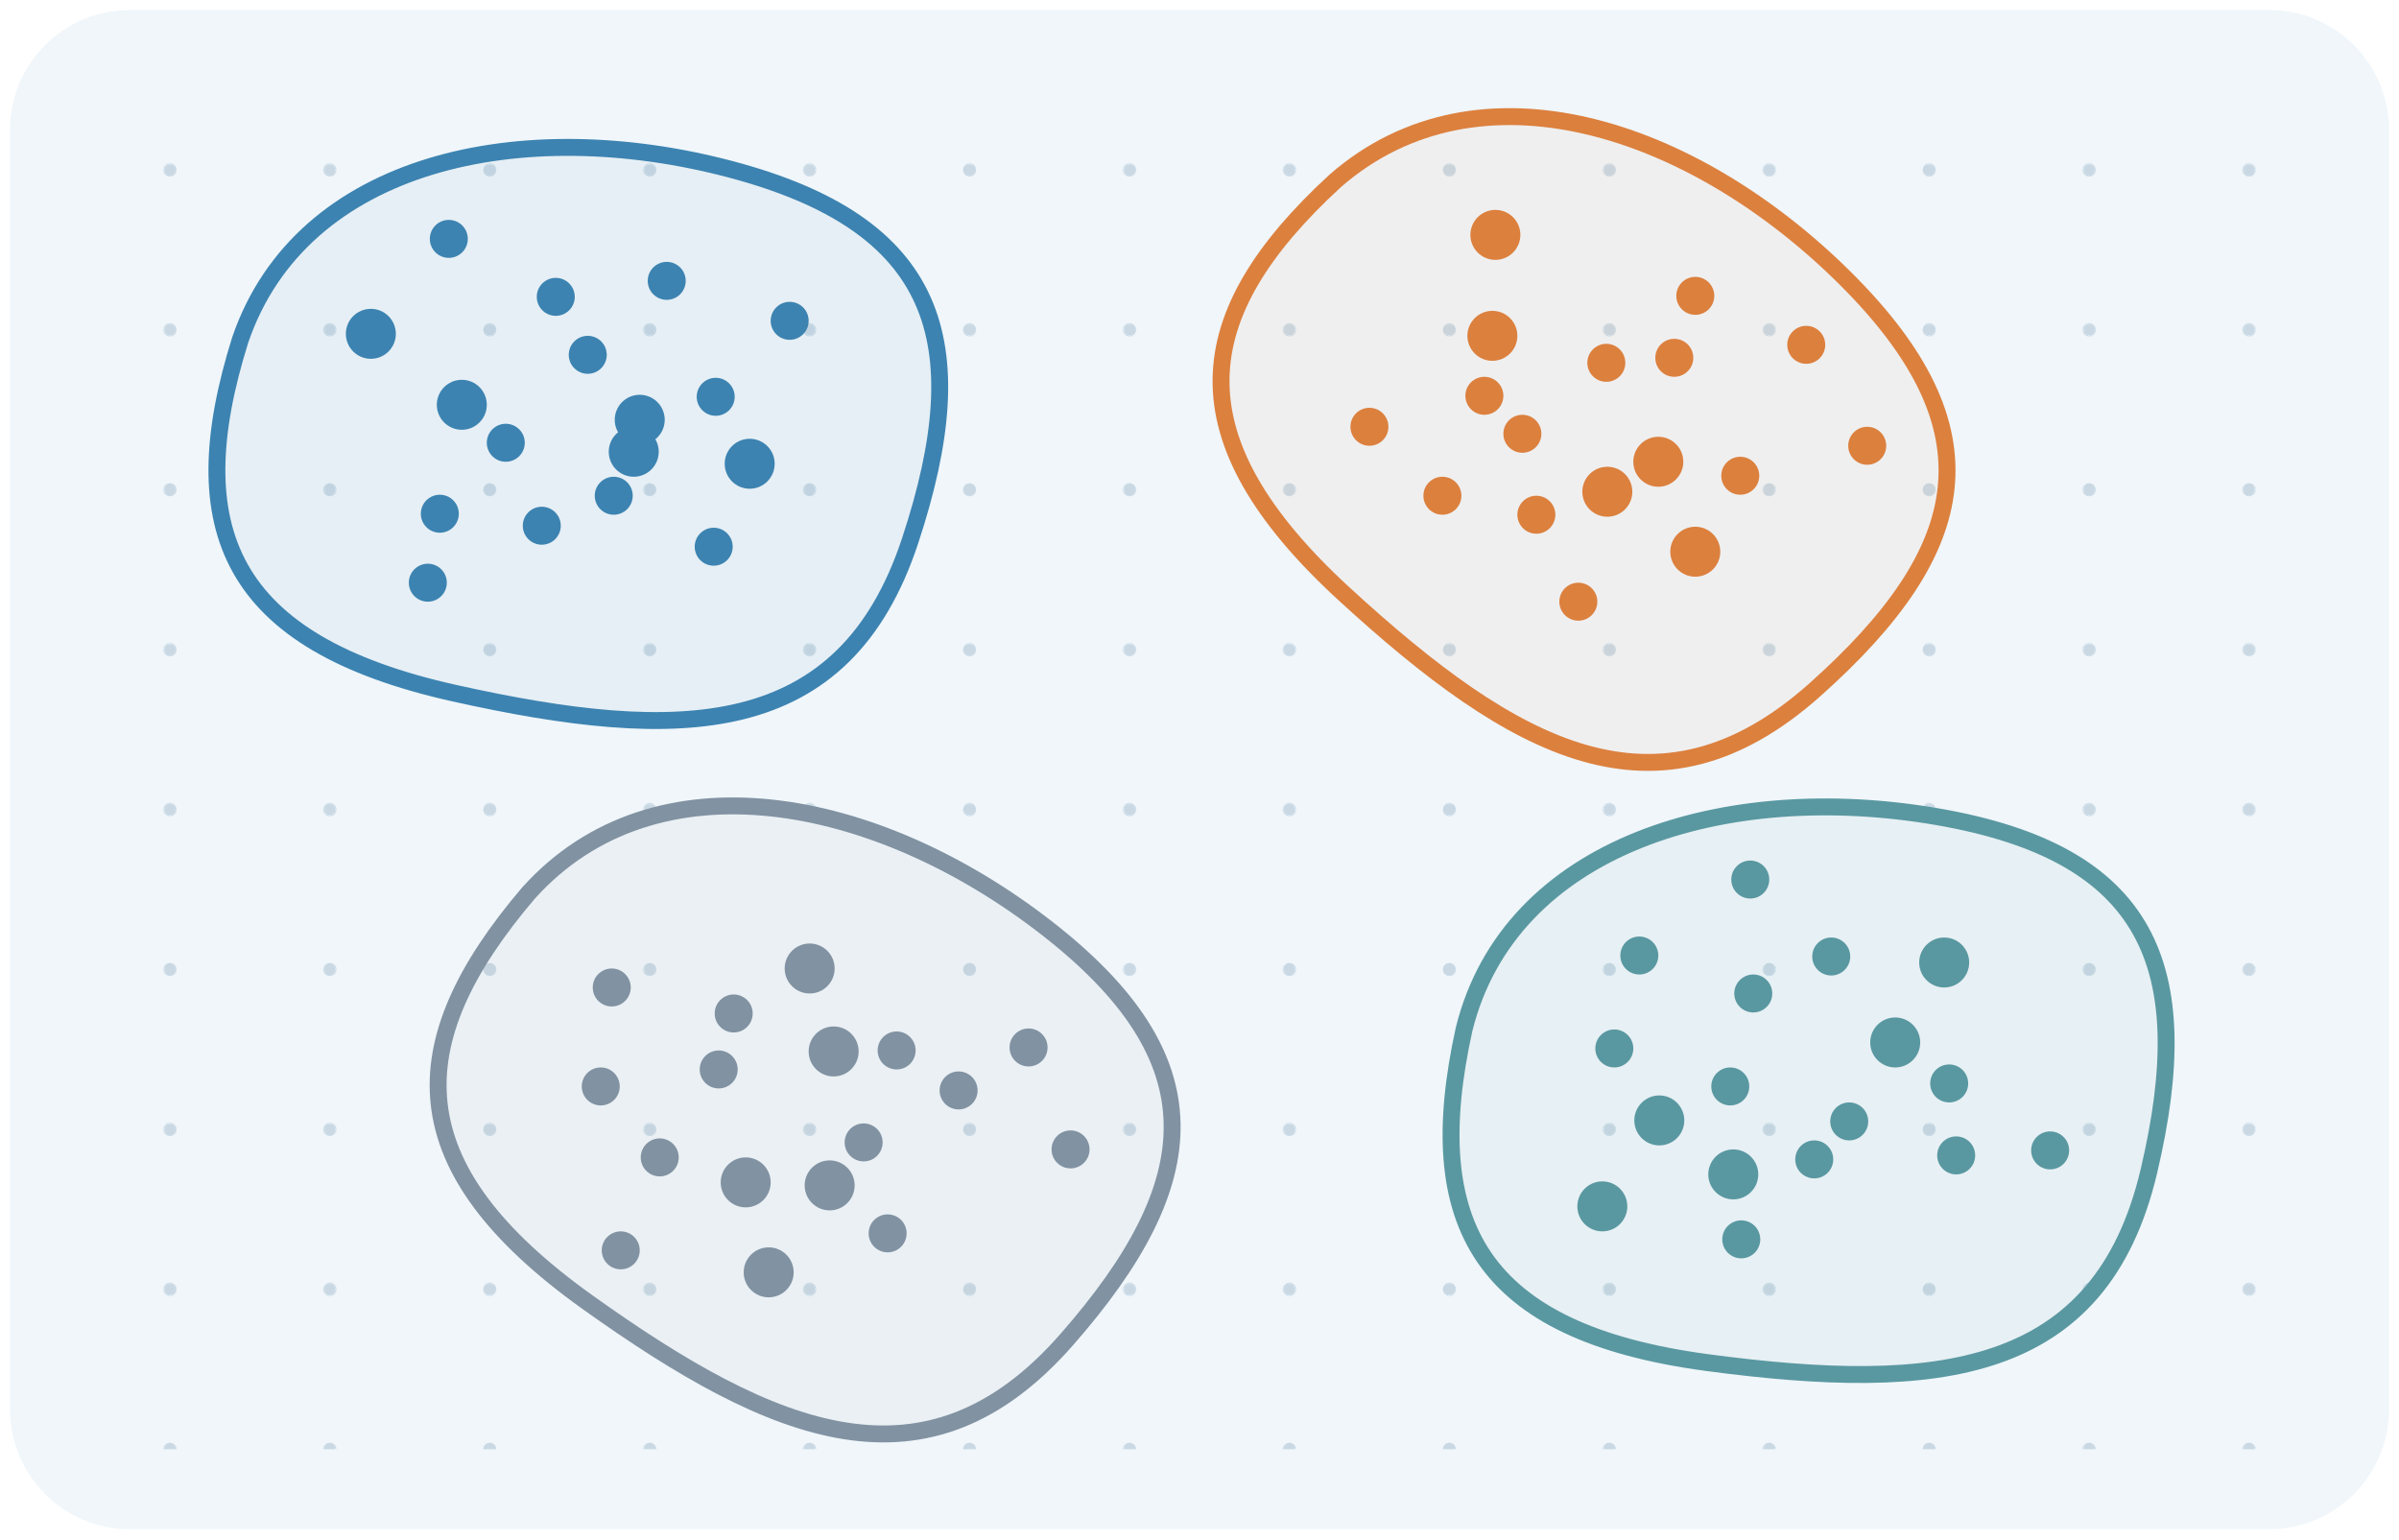
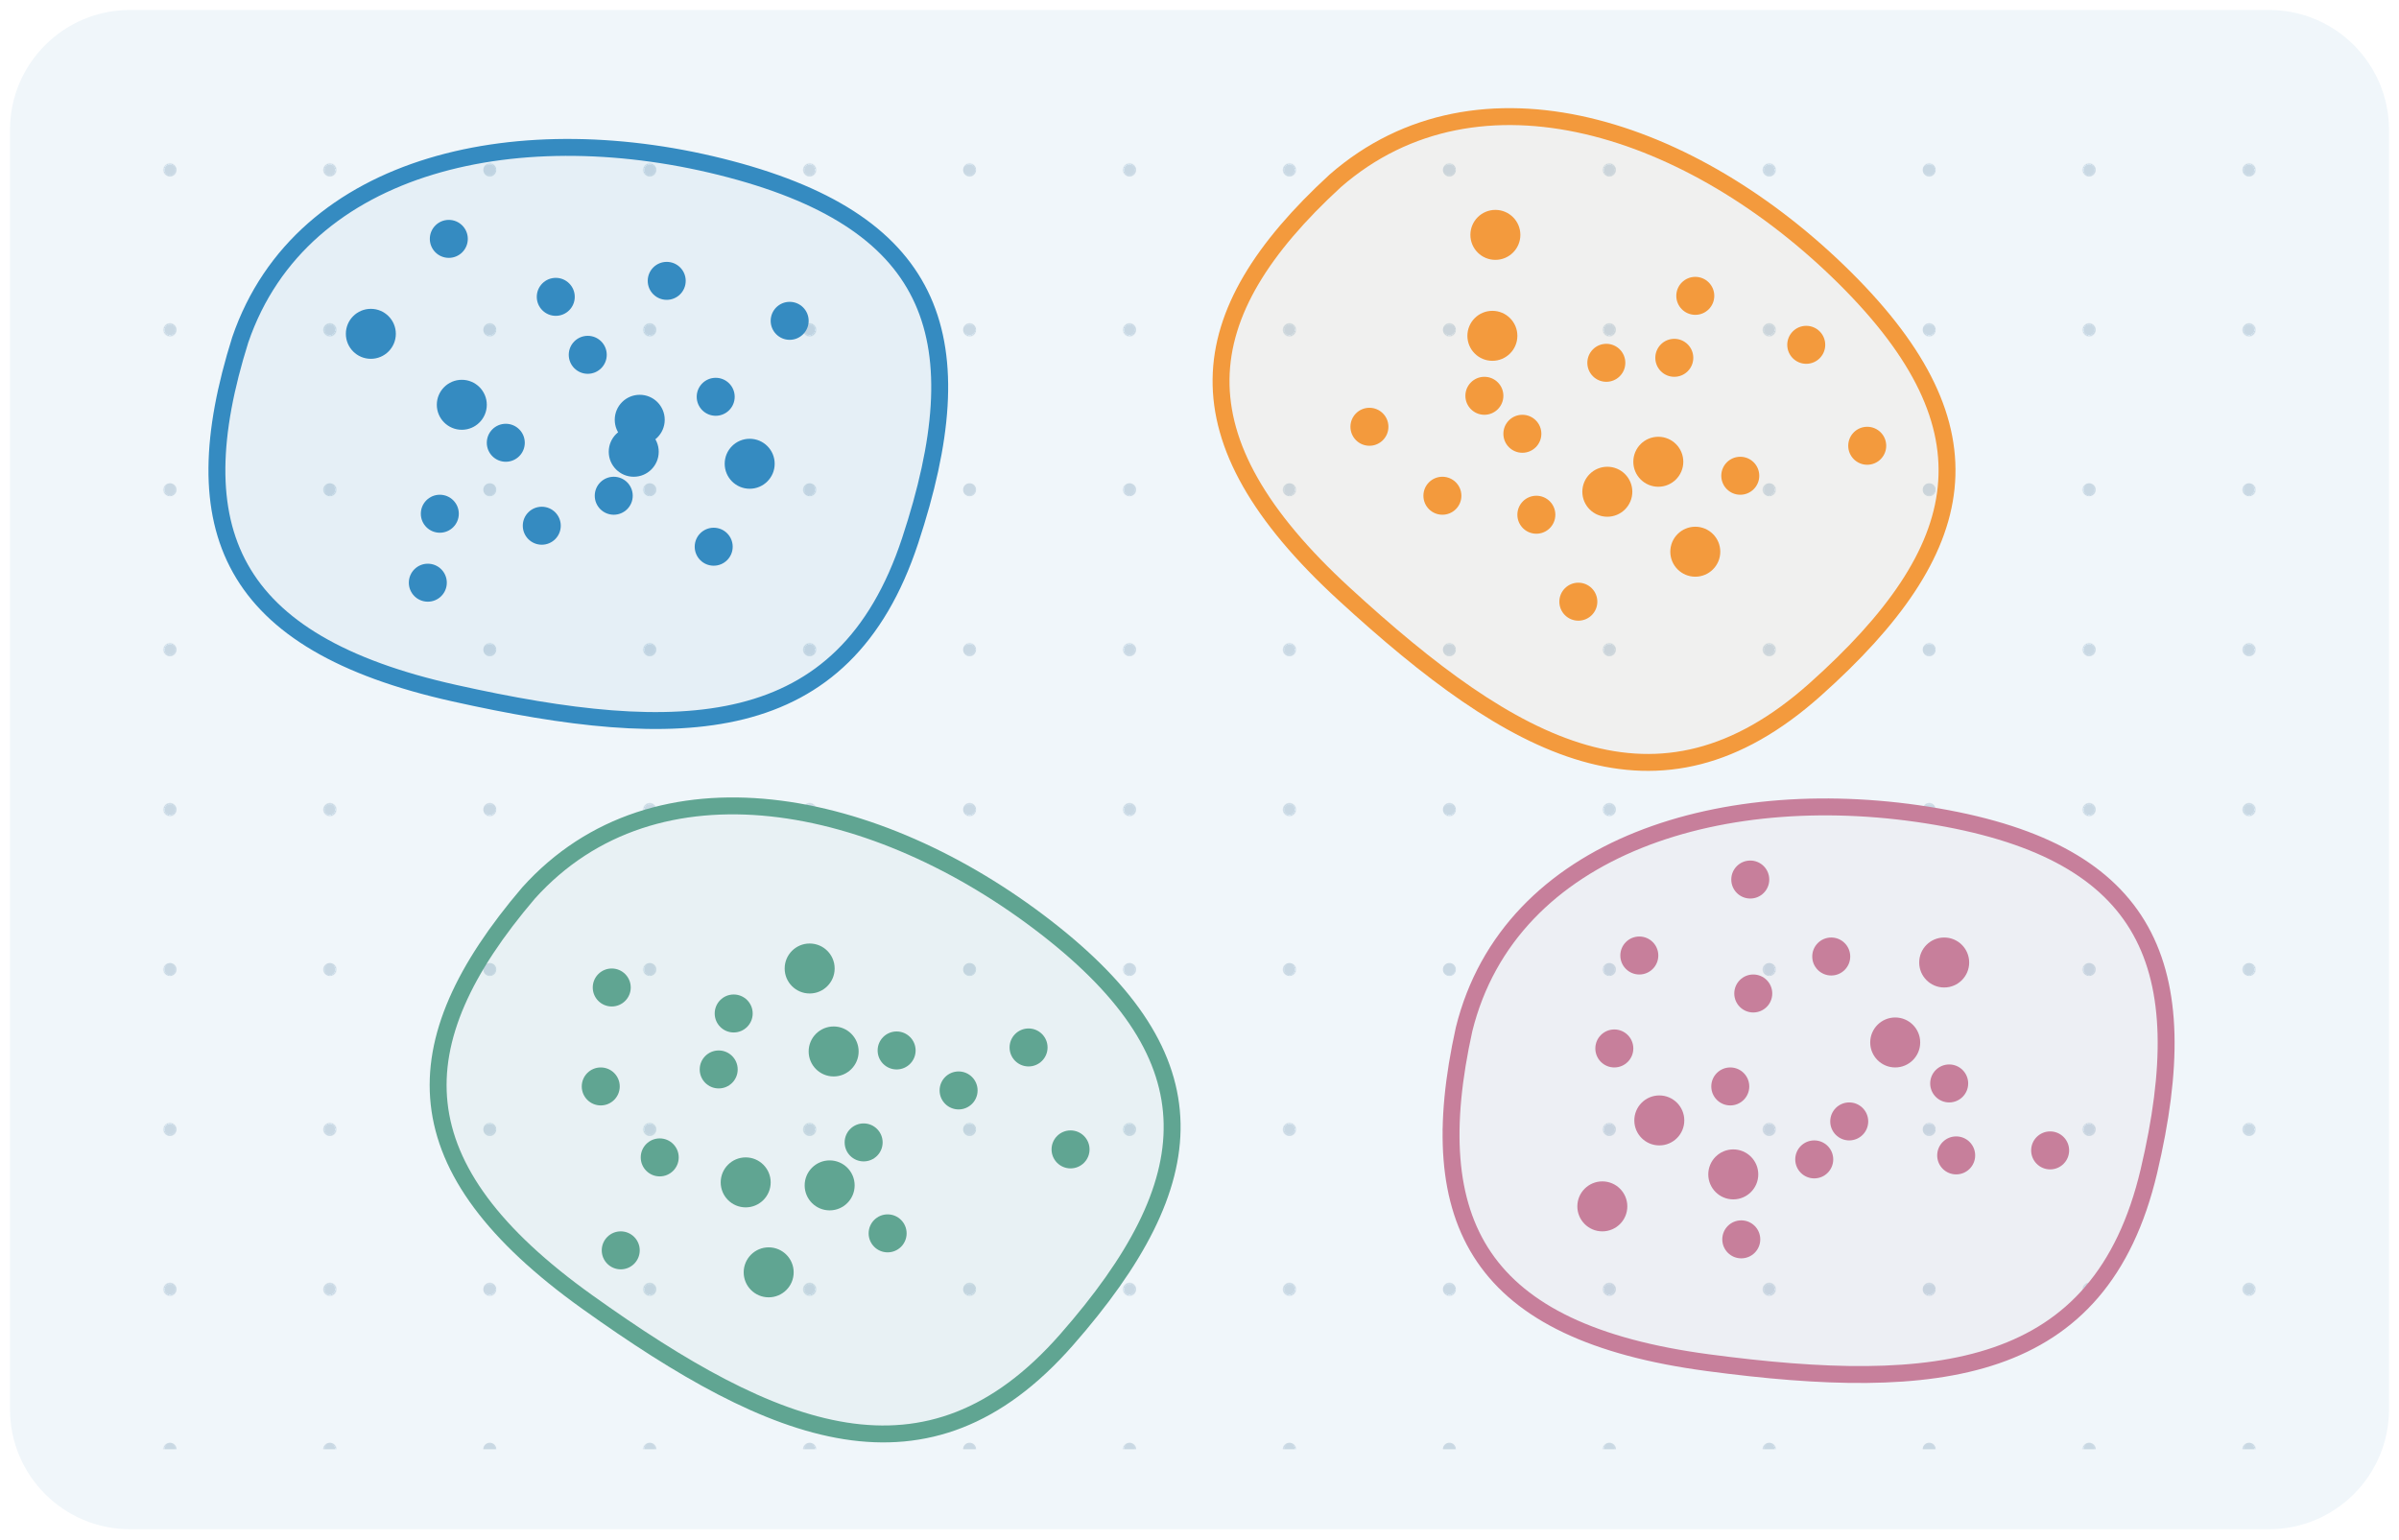
<svg xmlns="http://www.w3.org/2000/svg" width="240" height="154" viewBox="0 0 240 154" role="img" aria-labelledby="title">
  <defs>
    <pattern id="grid" width="16" height="16" patternUnits="userSpaceOnUse">
      <circle cx="1" cy="1" r=".65" fill="#c9d8e3" />
    </pattern>
    <filter id="soft">
      <feGaussianBlur stdDeviation="3" />
    </filter>
  </defs>
  <rect x="1" y="1" width="238" height="152" rx="12" fill="#f0f6fa" />
  <rect x="10" y="9" width="220" height="136" fill="url(#grid)" />
  <g transform="translate(58 42) rotate(-14) scale(0.94)">
-     <path d="M-33-17C-22-34 2-33 22-22S43 2 31 21 2 36-20 25-44 1-33-17Z" fill="#3c83b1" fill-opacity=".055" stroke="#3c83b1" stroke-width="1.8" />
+     <path d="M-33-17C-22-34 2-33 22-22S43 2 31 21 2 36-20 25-44 1-33-17Z" fill="#358BC1" fill-opacity=".055" stroke="#358BC1" stroke-width="1.8" />
  </g>
  <g transform="translate(159 42) rotate(16) scale(0.94)">
-     <path d="M-33-17C-22-34 2-33 22-22S43 2 31 21 2 36-20 25-44 1-33-17Z" fill="#dc803e" fill-opacity=".055" stroke="#dc803e" stroke-width="1.8" />
+     <path d="M-33-17C-22-34 2-33 22-22S43 2 31 21 2 36-20 25-44 1-33-17Z" fill="#F39A3D" fill-opacity=".055" stroke="#F39A3D" stroke-width="1.8" />
  </g>
  <g transform="translate(81 110) rotate(9) scale(0.94)">
-     <path d="M-33-17C-22-34 2-33 22-22S43 2 31 21 2 36-20 25-44 1-33-17Z" fill="#8192a2" fill-opacity=".055" stroke="#8192a2" stroke-width="1.8" />
+     <path d="M-33-17C-22-34 2-33 22-22S43 2 31 21 2 36-20 25-44 1-33-17Z" fill="#60A592" fill-opacity=".055" stroke="#60A592" stroke-width="1.8" />
  </g>
  <g transform="translate(181 108) rotate(-19) scale(0.94)">
-     <path d="M-33-17C-22-34 2-33 22-22S43 2 31 21 2 36-20 25-44 1-33-17Z" fill="#5998a1" fill-opacity=".055" stroke="#5998a1" stroke-width="1.8" />
+     <path d="M-33-17C-22-34 2-33 22-22S43 2 31 21 2 36-20 25-44 1-33-17Z" fill="#C77F9B" fill-opacity=".055" stroke="#C77F9B" stroke-width="1.8" />
  </g>
-   <circle cx="64.0" cy="42.0" r="2.5" fill="#3c83b1" />
-   <circle cx="44.0" cy="51.4" r="1.9" fill="#3c83b1" />
-   <circle cx="58.8" cy="35.5" r="1.9" fill="#3c83b1" />
-   <circle cx="71.4" cy="54.7" r="1.9" fill="#3c83b1" />
-   <circle cx="46.2" cy="40.5" r="2.5" fill="#3c83b1" />
-   <circle cx="79.0" cy="32.1" r="1.9" fill="#3c83b1" />
-   <circle cx="54.2" cy="52.6" r="1.9" fill="#3c83b1" />
-   <circle cx="44.9" cy="23.9" r="1.9" fill="#3c83b1" />
-   <circle cx="75.0" cy="46.4" r="2.5" fill="#3c83b1" />
-   <circle cx="50.6" cy="44.3" r="1.9" fill="#3c83b1" />
-   <circle cx="66.7" cy="28.1" r="1.9" fill="#3c83b1" />
-   <circle cx="61.4" cy="49.6" r="1.9" fill="#3c83b1" />
-   <circle cx="37.1" cy="33.4" r="2.5" fill="#3c83b1" />
-   <circle cx="71.6" cy="39.7" r="1.9" fill="#3c83b1" />
-   <circle cx="42.8" cy="58.3" r="1.9" fill="#3c83b1" />
-   <circle cx="55.6" cy="29.7" r="1.9" fill="#3c83b1" />
-   <circle cx="63.4" cy="45.2" r="2.5" fill="#3c83b1" />
-   <circle cx="165.9" cy="46.2" r="2.5" fill="#dc803e" />
-   <circle cx="137.0" cy="42.7" r="1.9" fill="#dc803e" />
-   <circle cx="167.5" cy="35.8" r="1.9" fill="#dc803e" />
-   <circle cx="157.9" cy="60.2" r="1.9" fill="#dc803e" />
-   <circle cx="149.3" cy="33.6" r="2.5" fill="#dc803e" />
-   <circle cx="186.8" cy="44.6" r="1.9" fill="#dc803e" />
-   <circle cx="144.3" cy="49.6" r="1.9" fill="#dc803e" />
-   <circle cx="160.7" cy="36.3" r="1.9" fill="#dc803e" />
-   <circle cx="169.6" cy="55.2" r="2.5" fill="#dc803e" />
-   <circle cx="148.5" cy="39.6" r="1.9" fill="#dc803e" />
-   <circle cx="180.7" cy="34.5" r="1.9" fill="#dc803e" />
-   <circle cx="153.7" cy="51.5" r="1.9" fill="#dc803e" />
-   <circle cx="149.6" cy="23.5" r="2.5" fill="#dc803e" />
-   <circle cx="174.1" cy="47.6" r="1.9" fill="#dc803e" />
-   <circle cx="152.3" cy="43.4" r="1.9" fill="#dc803e" />
-   <circle cx="169.6" cy="29.6" r="1.9" fill="#dc803e" />
-   <circle cx="160.8" cy="49.2" r="2.5" fill="#dc803e" />
-   <circle cx="83.0" cy="118.6" r="2.5" fill="#8192a2" />
-   <circle cx="61.2" cy="98.8" r="1.9" fill="#8192a2" />
-   <circle cx="95.9" cy="109.1" r="1.9" fill="#8192a2" />
-   <circle cx="62.1" cy="125.1" r="1.9" fill="#8192a2" />
-   <circle cx="81.0" cy="96.9" r="2.5" fill="#8192a2" />
-   <circle cx="86.4" cy="114.3" r="1.9" fill="#8192a2" />
-   <circle cx="60.1" cy="108.7" r="1.9" fill="#8192a2" />
-   <circle cx="89.7" cy="105.1" r="1.9" fill="#8192a2" />
-   <circle cx="76.9" cy="127.3" r="2.5" fill="#8192a2" />
-   <circle cx="73.4" cy="101.4" r="1.9" fill="#8192a2" />
-   <circle cx="107.1" cy="115.0" r="1.9" fill="#8192a2" />
-   <circle cx="66.0" cy="115.8" r="1.9" fill="#8192a2" />
-   <circle cx="83.4" cy="105.2" r="2.5" fill="#8192a2" />
-   <circle cx="88.8" cy="123.4" r="1.9" fill="#8192a2" />
-   <circle cx="71.9" cy="107.0" r="1.9" fill="#8192a2" />
-   <circle cx="102.9" cy="104.8" r="1.9" fill="#8192a2" />
-   <circle cx="74.6" cy="118.3" r="2.5" fill="#8192a2" />
-   <circle cx="173.4" cy="117.5" r="2.5" fill="#5998a1" />
-   <circle cx="175.1" cy="88.0" r="1.9" fill="#5998a1" />
-   <circle cx="195.7" cy="115.6" r="1.9" fill="#5998a1" />
-   <circle cx="173.1" cy="108.7" r="1.9" fill="#5998a1" />
-   <circle cx="194.5" cy="96.3" r="2.5" fill="#5998a1" />
-   <circle cx="181.5" cy="116.0" r="1.9" fill="#5998a1" />
-   <circle cx="164.0" cy="95.6" r="1.9" fill="#5998a1" />
-   <circle cx="195.0" cy="108.4" r="1.9" fill="#5998a1" />
-   <circle cx="160.3" cy="120.7" r="2.5" fill="#5998a1" />
-   <circle cx="183.2" cy="95.7" r="1.9" fill="#5998a1" />
-   <circle cx="185.0" cy="112.2" r="1.9" fill="#5998a1" />
-   <circle cx="161.5" cy="104.9" r="1.9" fill="#5998a1" />
-   <circle cx="189.6" cy="104.3" r="2.5" fill="#5998a1" />
-   <circle cx="174.2" cy="124.0" r="1.9" fill="#5998a1" />
-   <circle cx="175.4" cy="99.4" r="1.9" fill="#5998a1" />
-   <circle cx="205.1" cy="115.1" r="1.9" fill="#5998a1" />
-   <circle cx="166.0" cy="112.1" r="2.5" fill="#5998a1" />
+   <circle cx="64.0" cy="42.0" r="2.5" fill="#358BC1" />
+   <circle cx="44.0" cy="51.4" r="1.9" fill="#358BC1" />
+   <circle cx="58.8" cy="35.5" r="1.9" fill="#358BC1" />
+   <circle cx="71.4" cy="54.7" r="1.9" fill="#358BC1" />
+   <circle cx="46.2" cy="40.5" r="2.5" fill="#358BC1" />
+   <circle cx="79.0" cy="32.1" r="1.9" fill="#358BC1" />
+   <circle cx="54.2" cy="52.6" r="1.9" fill="#358BC1" />
+   <circle cx="44.9" cy="23.9" r="1.9" fill="#358BC1" />
+   <circle cx="75.0" cy="46.4" r="2.5" fill="#358BC1" />
+   <circle cx="50.6" cy="44.3" r="1.9" fill="#358BC1" />
+   <circle cx="66.7" cy="28.1" r="1.9" fill="#358BC1" />
+   <circle cx="61.4" cy="49.6" r="1.9" fill="#358BC1" />
+   <circle cx="37.1" cy="33.4" r="2.5" fill="#358BC1" />
+   <circle cx="71.6" cy="39.7" r="1.9" fill="#358BC1" />
+   <circle cx="42.8" cy="58.3" r="1.9" fill="#358BC1" />
+   <circle cx="55.6" cy="29.7" r="1.9" fill="#358BC1" />
+   <circle cx="63.4" cy="45.2" r="2.5" fill="#358BC1" />
+   <circle cx="165.9" cy="46.2" r="2.5" fill="#F39A3D" />
+   <circle cx="137.0" cy="42.7" r="1.9" fill="#F39A3D" />
+   <circle cx="167.5" cy="35.8" r="1.9" fill="#F39A3D" />
+   <circle cx="157.9" cy="60.2" r="1.9" fill="#F39A3D" />
+   <circle cx="149.3" cy="33.6" r="2.5" fill="#F39A3D" />
+   <circle cx="186.8" cy="44.6" r="1.9" fill="#F39A3D" />
+   <circle cx="144.3" cy="49.6" r="1.9" fill="#F39A3D" />
+   <circle cx="160.7" cy="36.3" r="1.9" fill="#F39A3D" />
+   <circle cx="169.6" cy="55.2" r="2.5" fill="#F39A3D" />
+   <circle cx="148.5" cy="39.6" r="1.9" fill="#F39A3D" />
+   <circle cx="180.7" cy="34.5" r="1.9" fill="#F39A3D" />
+   <circle cx="153.7" cy="51.5" r="1.9" fill="#F39A3D" />
+   <circle cx="149.6" cy="23.5" r="2.5" fill="#F39A3D" />
+   <circle cx="174.1" cy="47.6" r="1.9" fill="#F39A3D" />
+   <circle cx="152.3" cy="43.4" r="1.9" fill="#F39A3D" />
+   <circle cx="169.6" cy="29.6" r="1.9" fill="#F39A3D" />
+   <circle cx="160.8" cy="49.2" r="2.5" fill="#F39A3D" />
+   <circle cx="83.0" cy="118.6" r="2.5" fill="#60A592" />
+   <circle cx="61.2" cy="98.8" r="1.9" fill="#60A592" />
+   <circle cx="95.9" cy="109.1" r="1.9" fill="#60A592" />
+   <circle cx="62.1" cy="125.1" r="1.9" fill="#60A592" />
+   <circle cx="81.0" cy="96.9" r="2.5" fill="#60A592" />
+   <circle cx="86.4" cy="114.3" r="1.9" fill="#60A592" />
+   <circle cx="60.1" cy="108.7" r="1.9" fill="#60A592" />
+   <circle cx="89.7" cy="105.1" r="1.9" fill="#60A592" />
+   <circle cx="76.9" cy="127.3" r="2.5" fill="#60A592" />
+   <circle cx="73.4" cy="101.4" r="1.9" fill="#60A592" />
+   <circle cx="107.1" cy="115.0" r="1.9" fill="#60A592" />
+   <circle cx="66.0" cy="115.8" r="1.9" fill="#60A592" />
+   <circle cx="83.4" cy="105.2" r="2.5" fill="#60A592" />
+   <circle cx="88.8" cy="123.4" r="1.9" fill="#60A592" />
+   <circle cx="71.9" cy="107.0" r="1.9" fill="#60A592" />
+   <circle cx="102.9" cy="104.8" r="1.9" fill="#60A592" />
+   <circle cx="74.6" cy="118.3" r="2.5" fill="#60A592" />
+   <circle cx="173.4" cy="117.5" r="2.5" fill="#C77F9B" />
+   <circle cx="175.1" cy="88.0" r="1.9" fill="#C77F9B" />
+   <circle cx="195.7" cy="115.6" r="1.9" fill="#C77F9B" />
+   <circle cx="173.1" cy="108.7" r="1.9" fill="#C77F9B" />
+   <circle cx="194.5" cy="96.3" r="2.5" fill="#C77F9B" />
+   <circle cx="181.5" cy="116.0" r="1.9" fill="#C77F9B" />
+   <circle cx="164.0" cy="95.6" r="1.9" fill="#C77F9B" />
+   <circle cx="195.0" cy="108.4" r="1.9" fill="#C77F9B" />
+   <circle cx="160.3" cy="120.7" r="2.5" fill="#C77F9B" />
+   <circle cx="183.2" cy="95.7" r="1.9" fill="#C77F9B" />
+   <circle cx="185.0" cy="112.2" r="1.9" fill="#C77F9B" />
+   <circle cx="161.5" cy="104.9" r="1.9" fill="#C77F9B" />
+   <circle cx="189.6" cy="104.3" r="2.5" fill="#C77F9B" />
+   <circle cx="174.2" cy="124.0" r="1.9" fill="#C77F9B" />
+   <circle cx="175.4" cy="99.4" r="1.9" fill="#C77F9B" />
+   <circle cx="205.1" cy="115.1" r="1.9" fill="#C77F9B" />
+   <circle cx="166.0" cy="112.1" r="2.5" fill="#C77F9B" />
</svg>
